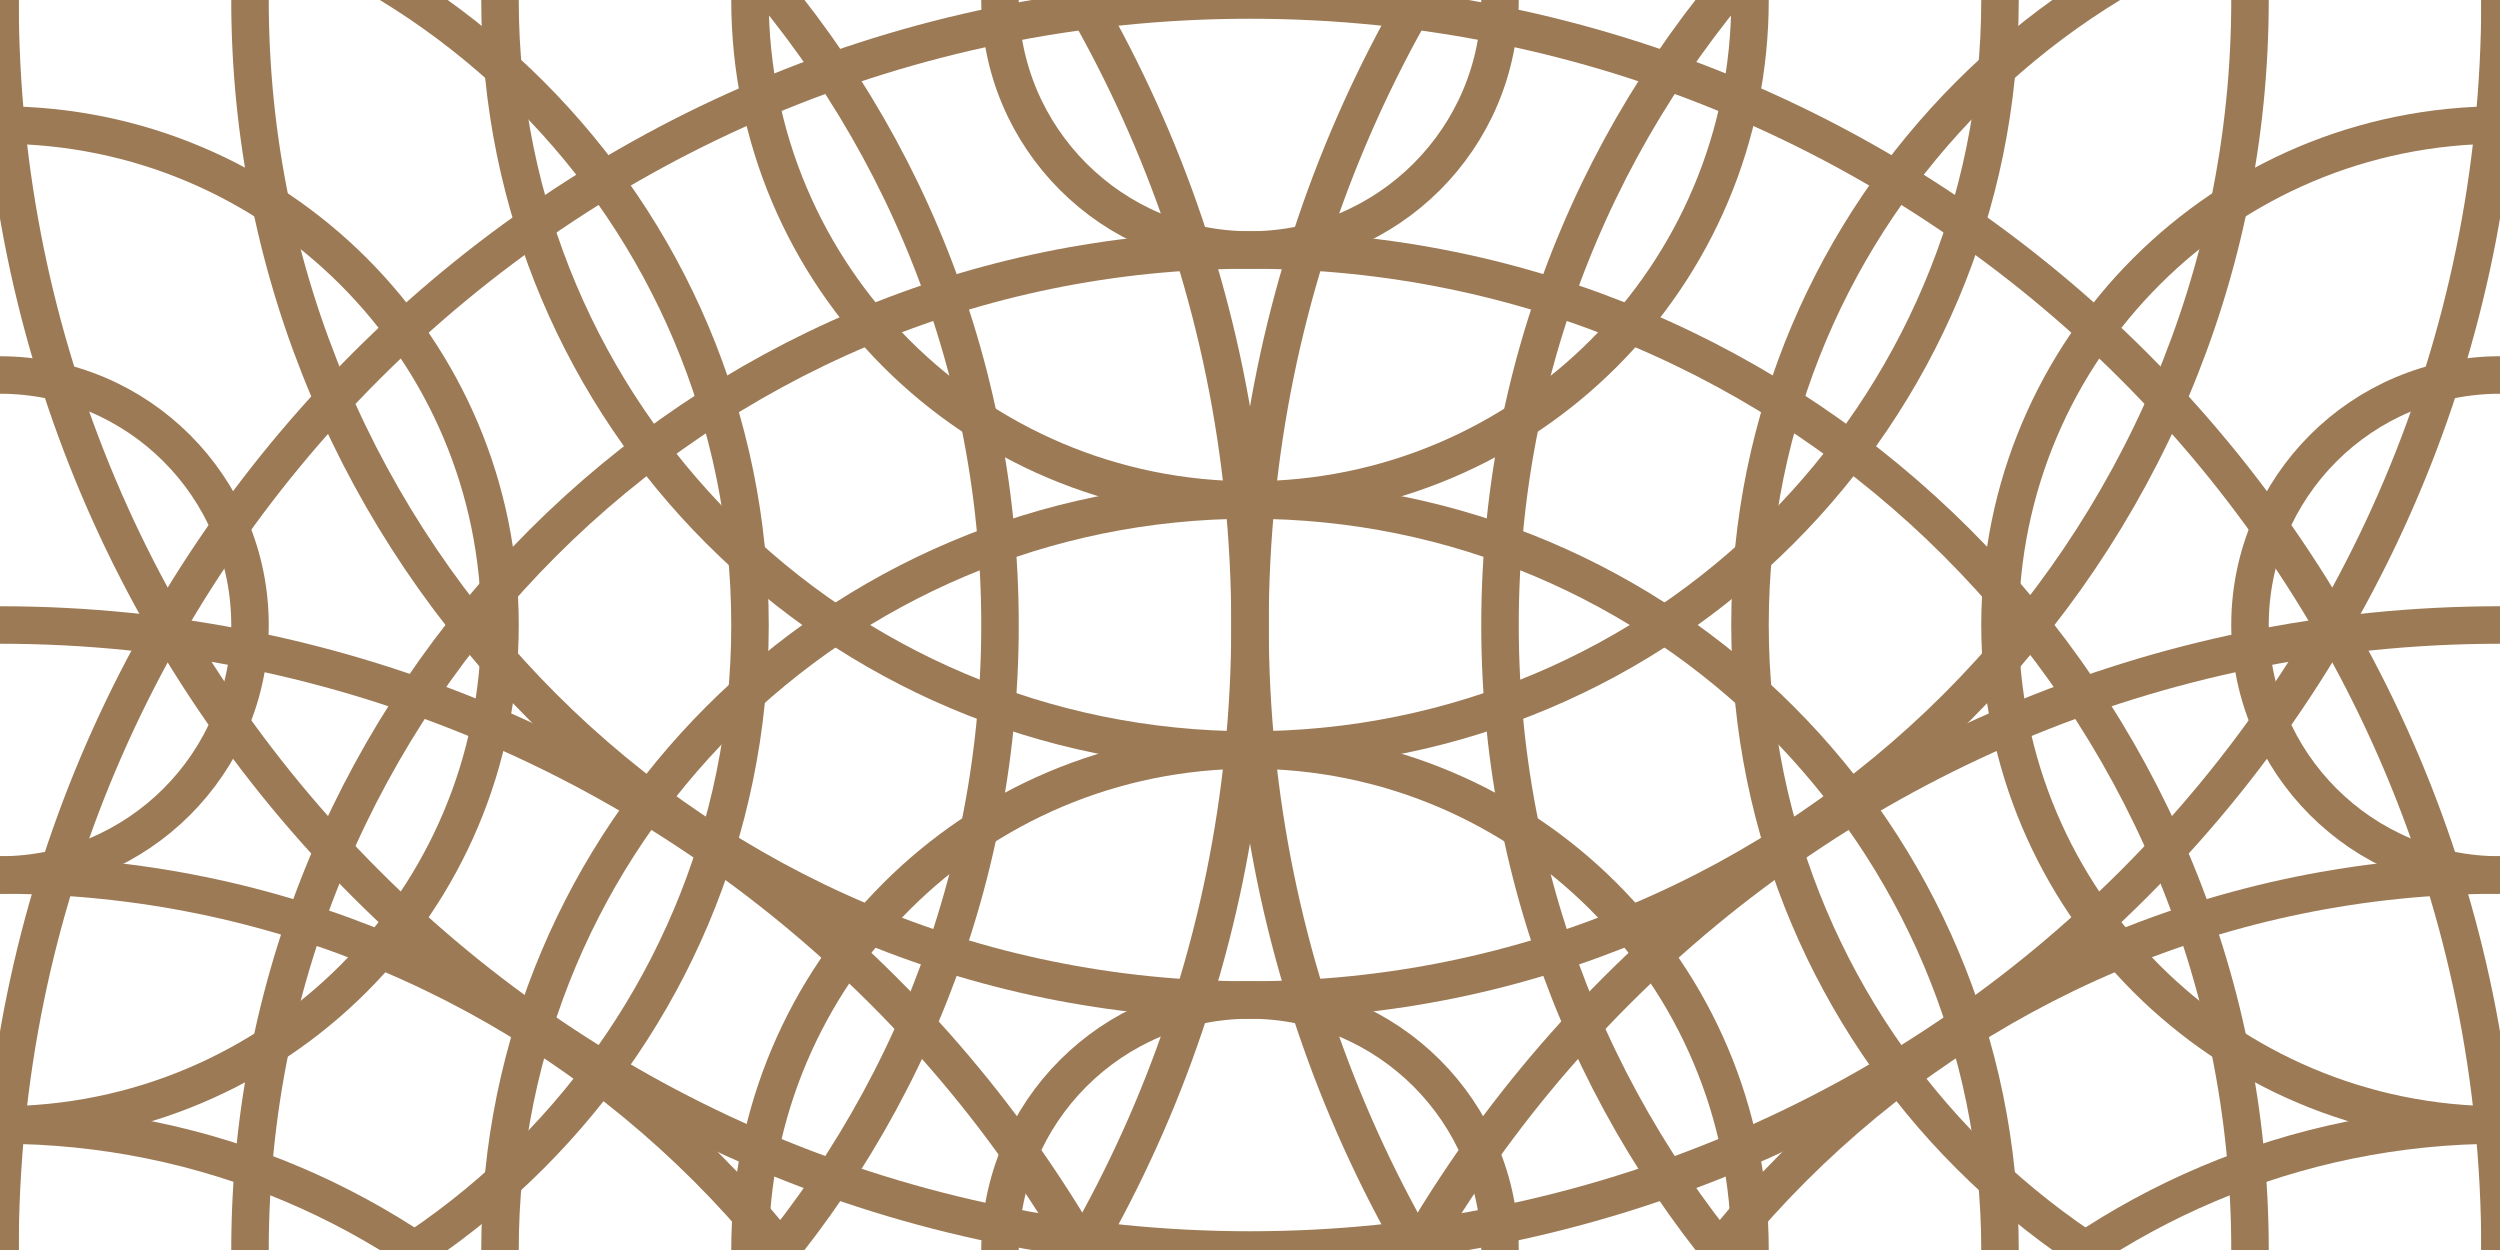
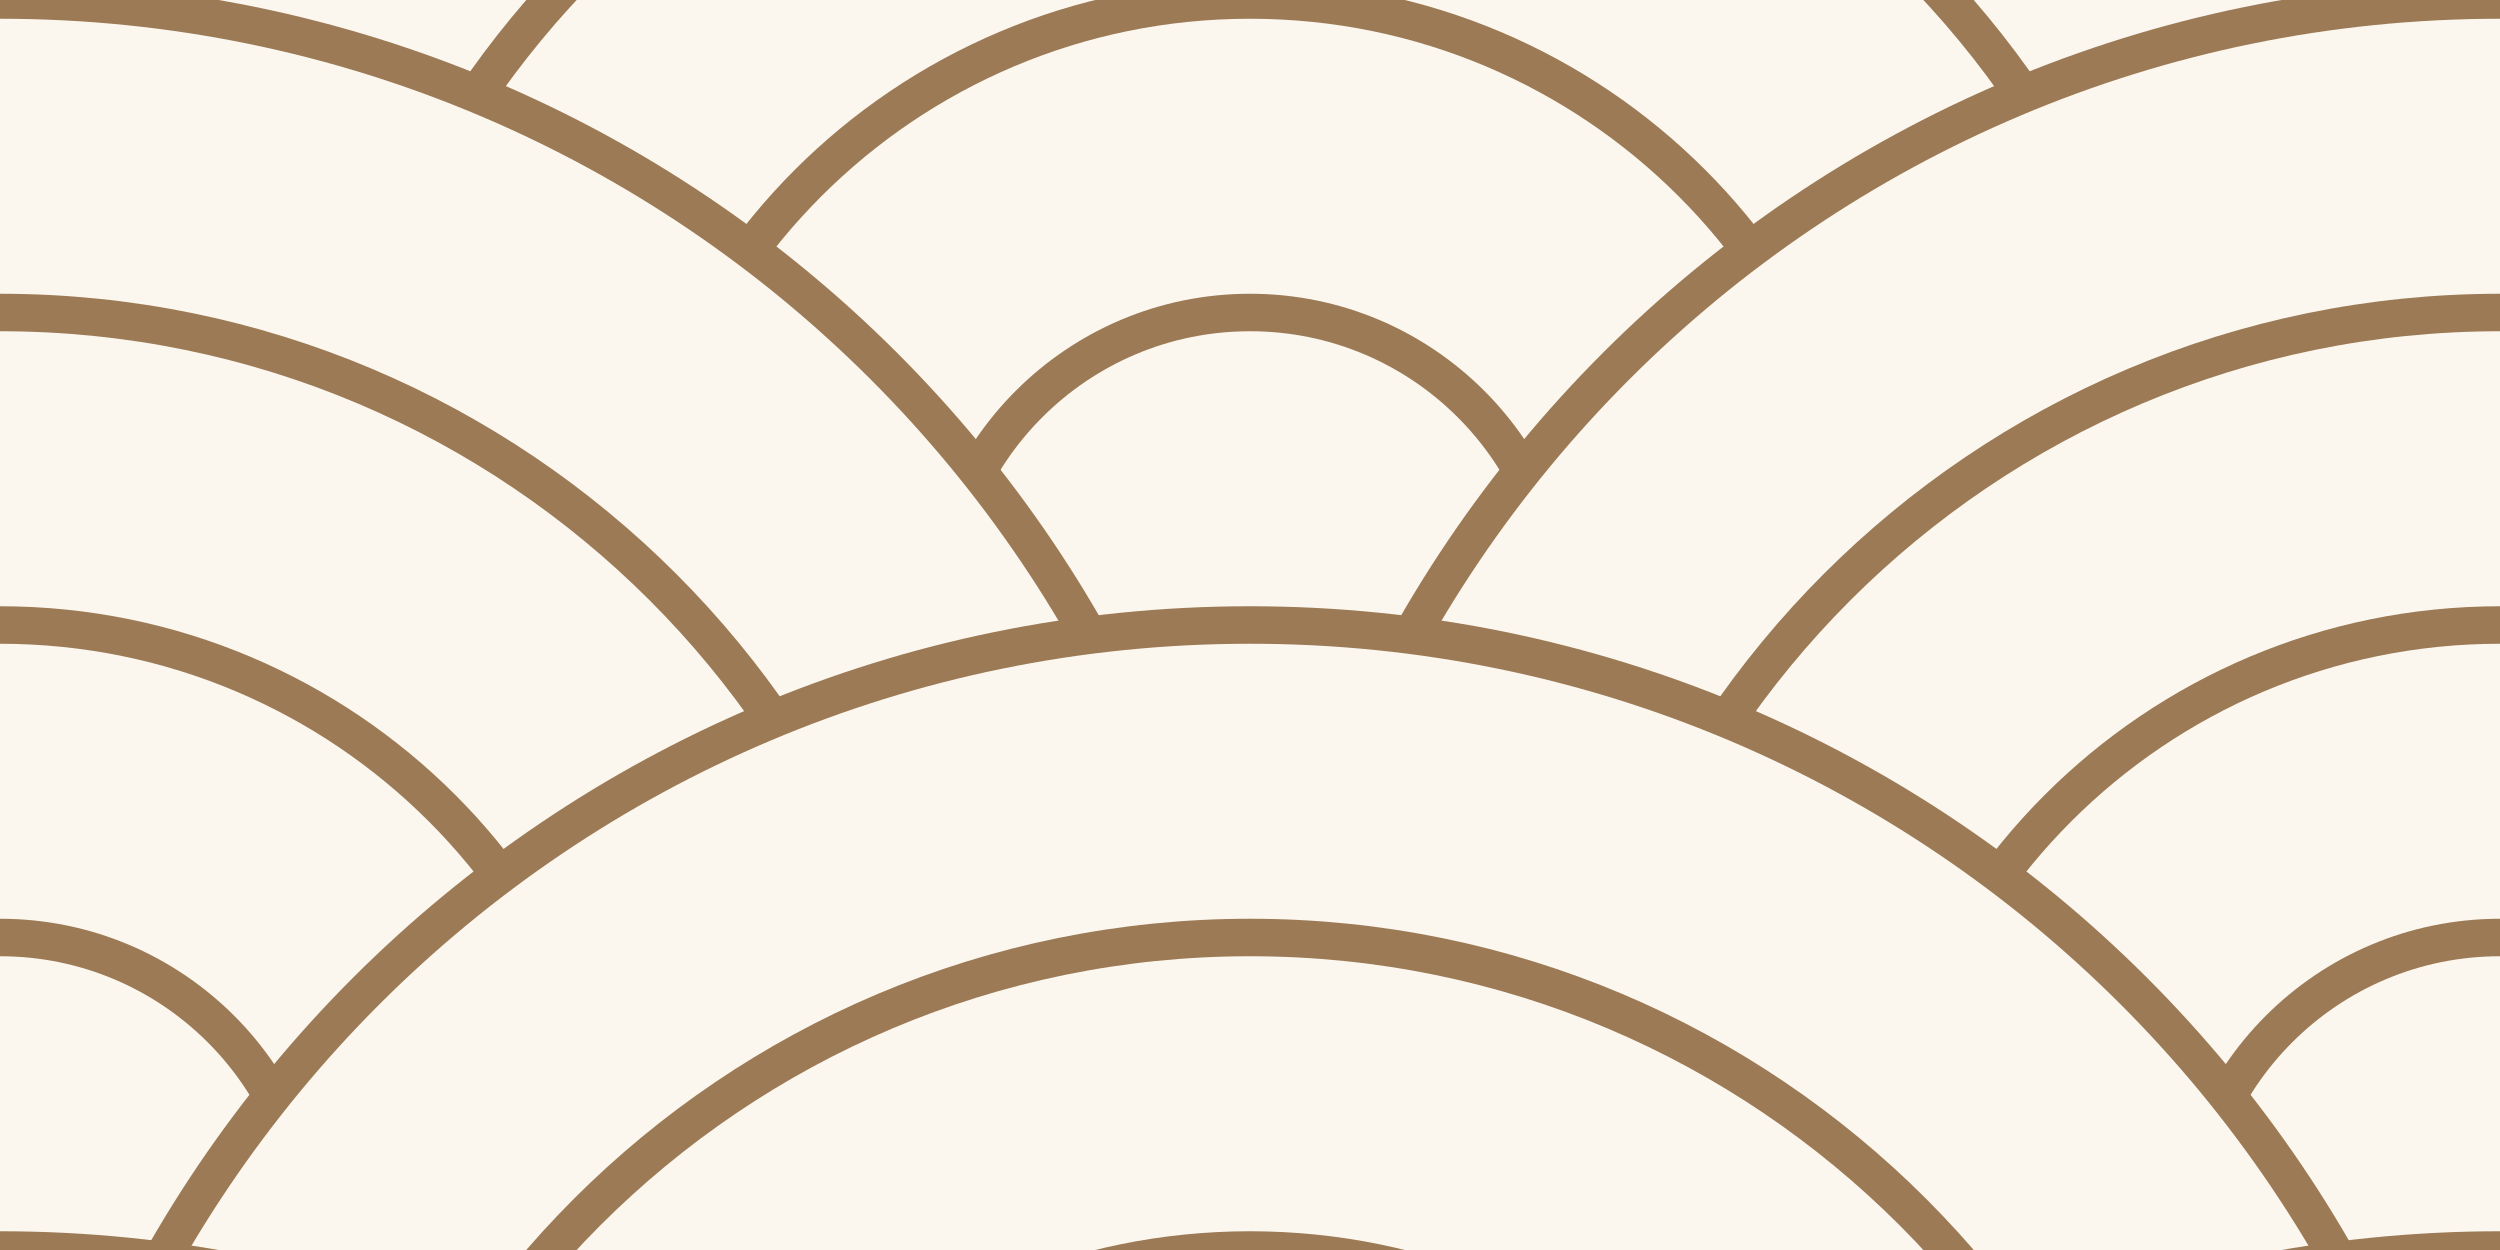
<svg xmlns="http://www.w3.org/2000/svg" width="80" height="40" viewBox="0 0 80 40">
  <defs>
-     <g id="fan" fill="none" stroke="#9C7A55" stroke-width="1.2">
-       <circle cx="0" cy="40" r="40" />
-       <circle cx="0" cy="40" r="32" />
-       <circle cx="0" cy="40" r="24" />
-       <circle cx="0" cy="40" r="16" />
-       <circle cx="0" cy="40" r="8" />
+     <g id="fan">
+       <circle cx="0" cy="0" r="40" fill="#FBF7EF" stroke="#9C7A55" stroke-width="1.2" />
+       <circle cx="0" cy="0" r="30" fill="#FBF7EF" stroke="#9C7A55" stroke-width="1.2" />
+       <circle cx="0" cy="0" r="20" fill="#FBF7EF" stroke="#9C7A55" stroke-width="1.2" />
+       <circle cx="0" cy="0" r="10" fill="#FBF7EF" stroke="#9C7A55" stroke-width="1.2" />
    </g>
  </defs>
-   <use href="#fan" x="40" y="-40" />
-   <use href="#fan" x="-40" y="-40" />
-   <use href="#fan" x="120" y="-40" />
-   <use href="#fan" x="0" y="-20" />
-   <use href="#fan" x="80" y="-20" />
-   <use href="#fan" x="40" y="0" />
-   <use href="#fan" x="-40" y="0" />
-   <use href="#fan" x="120" y="0" />
-   <use href="#fan" x="0" y="20" />
-   <use href="#fan" x="80" y="20" />
+   <rect width="80" height="40" fill="#FBF7EF" />
+   <use href="#fan" x="0" y="-40" />
+   <use href="#fan" x="80" y="-40" />
+   <use href="#fan" x="-80" y="-40" />
+   <use href="#fan" x="160" y="-40" />
+   <use href="#fan" x="-40" y="-20" />
+   <use href="#fan" x="40" y="-20" />
+   <use href="#fan" x="120" y="-20" />
+   <use href="#fan" x="0" y="0" />
+   <use href="#fan" x="80" y="0" />
+   <use href="#fan" x="-80" y="0" />
+   <use href="#fan" x="160" y="0" />
+   <use href="#fan" x="-40" y="20" />
+   <use href="#fan" x="40" y="20" />
+   <use href="#fan" x="120" y="20" />
+   <use href="#fan" x="0" y="40" />
+   <use href="#fan" x="80" y="40" />
+   <use href="#fan" x="-80" y="40" />
+   <use href="#fan" x="160" y="40" />
+   <use href="#fan" x="-40" y="60" />
+   <use href="#fan" x="40" y="60" />
+   <use href="#fan" x="120" y="60" />
+   <use href="#fan" x="0" y="80" />
+   <use href="#fan" x="80" y="80" />
+   <use href="#fan" x="-80" y="80" />
+   <use href="#fan" x="160" y="80" />
</svg>
